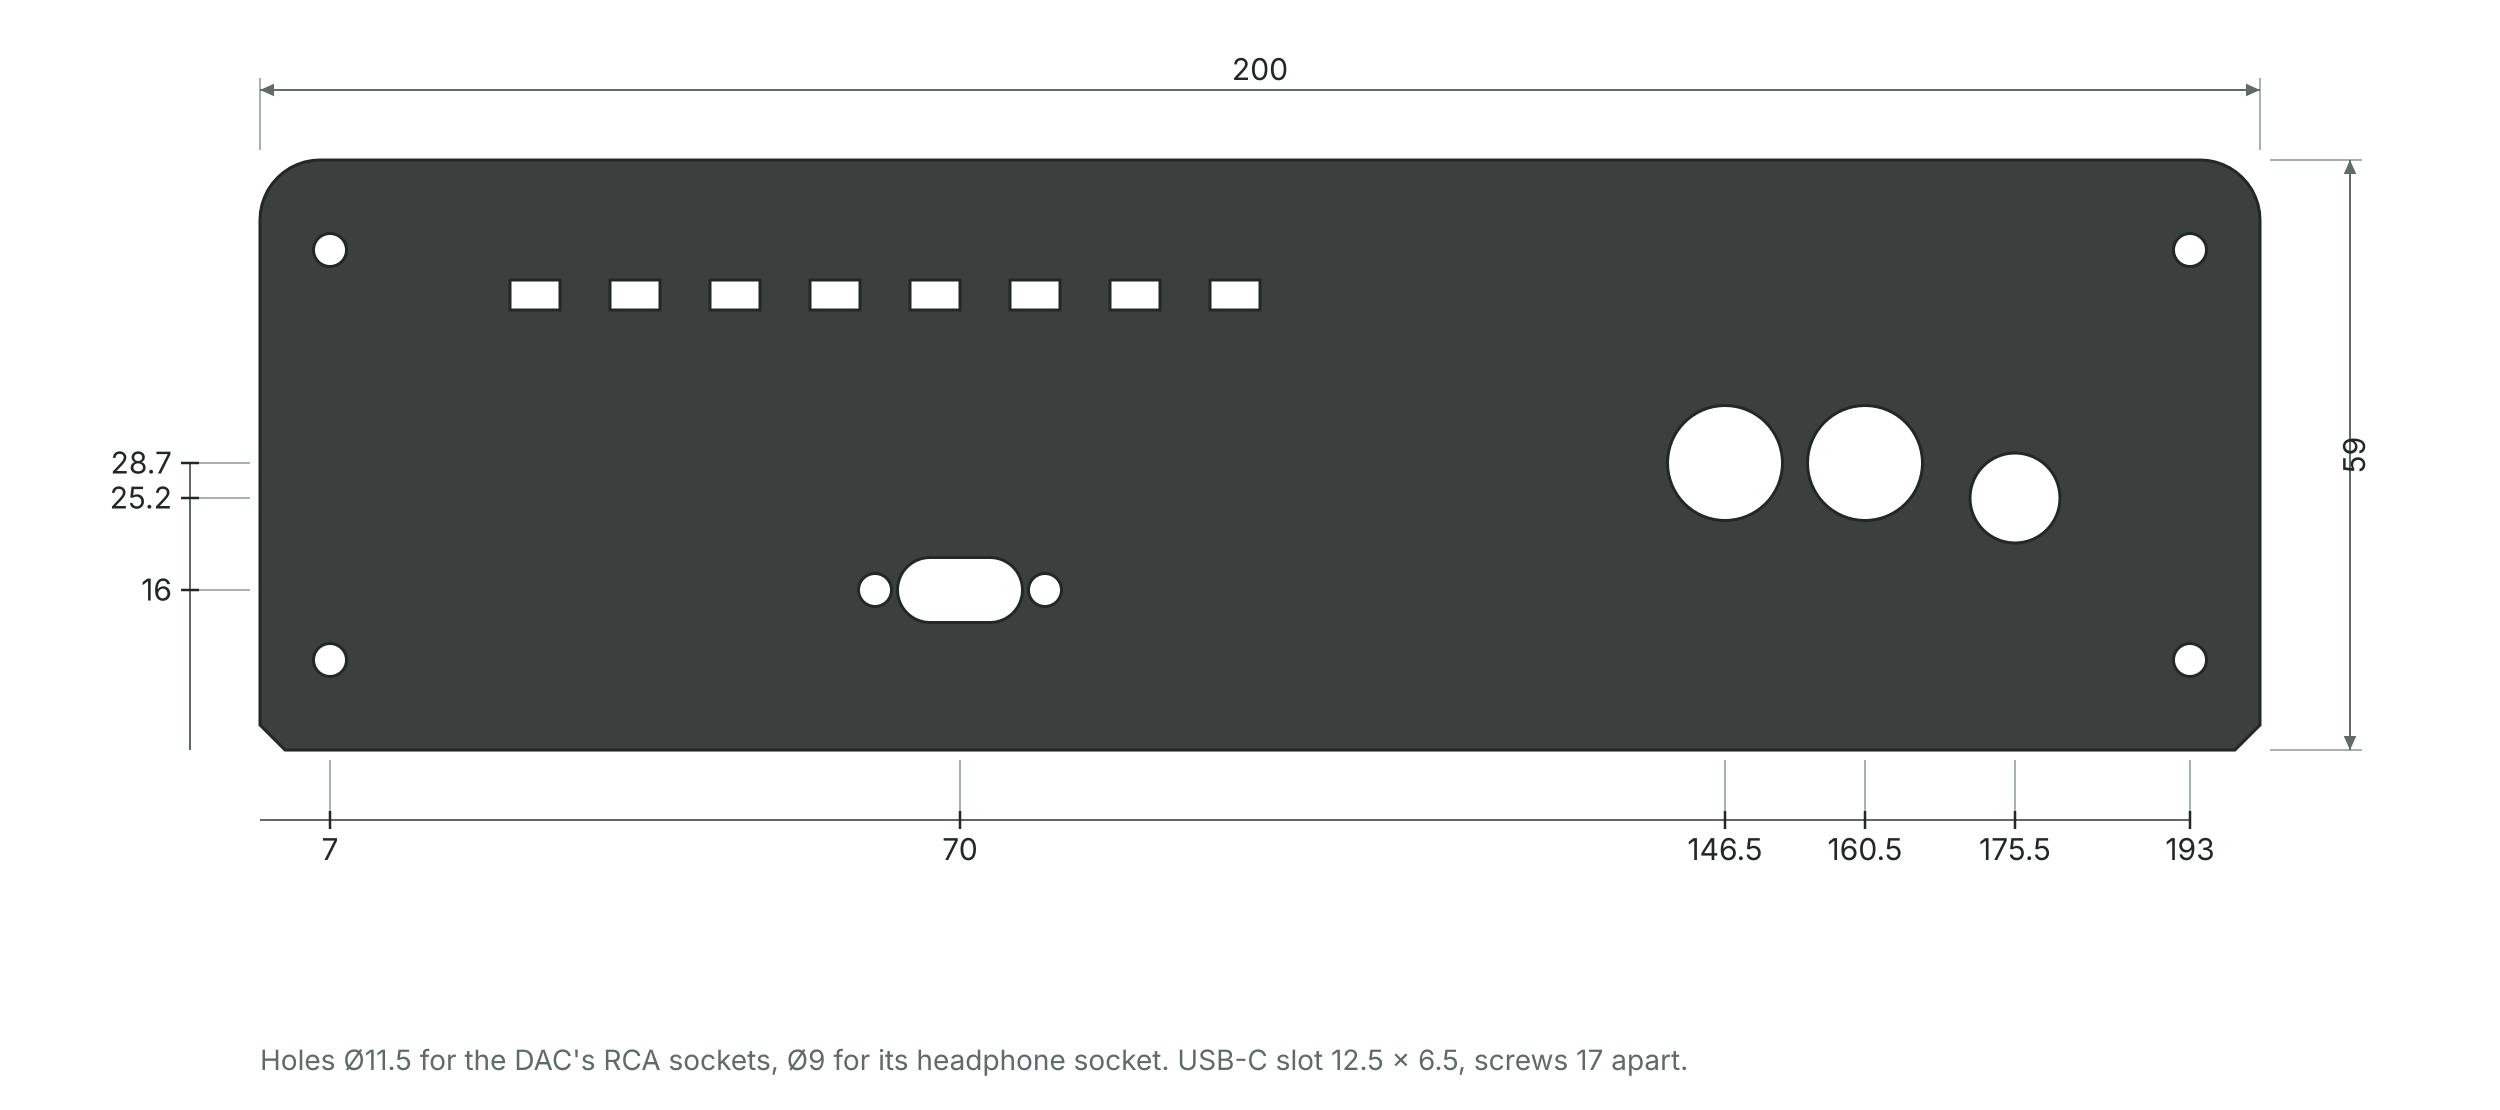
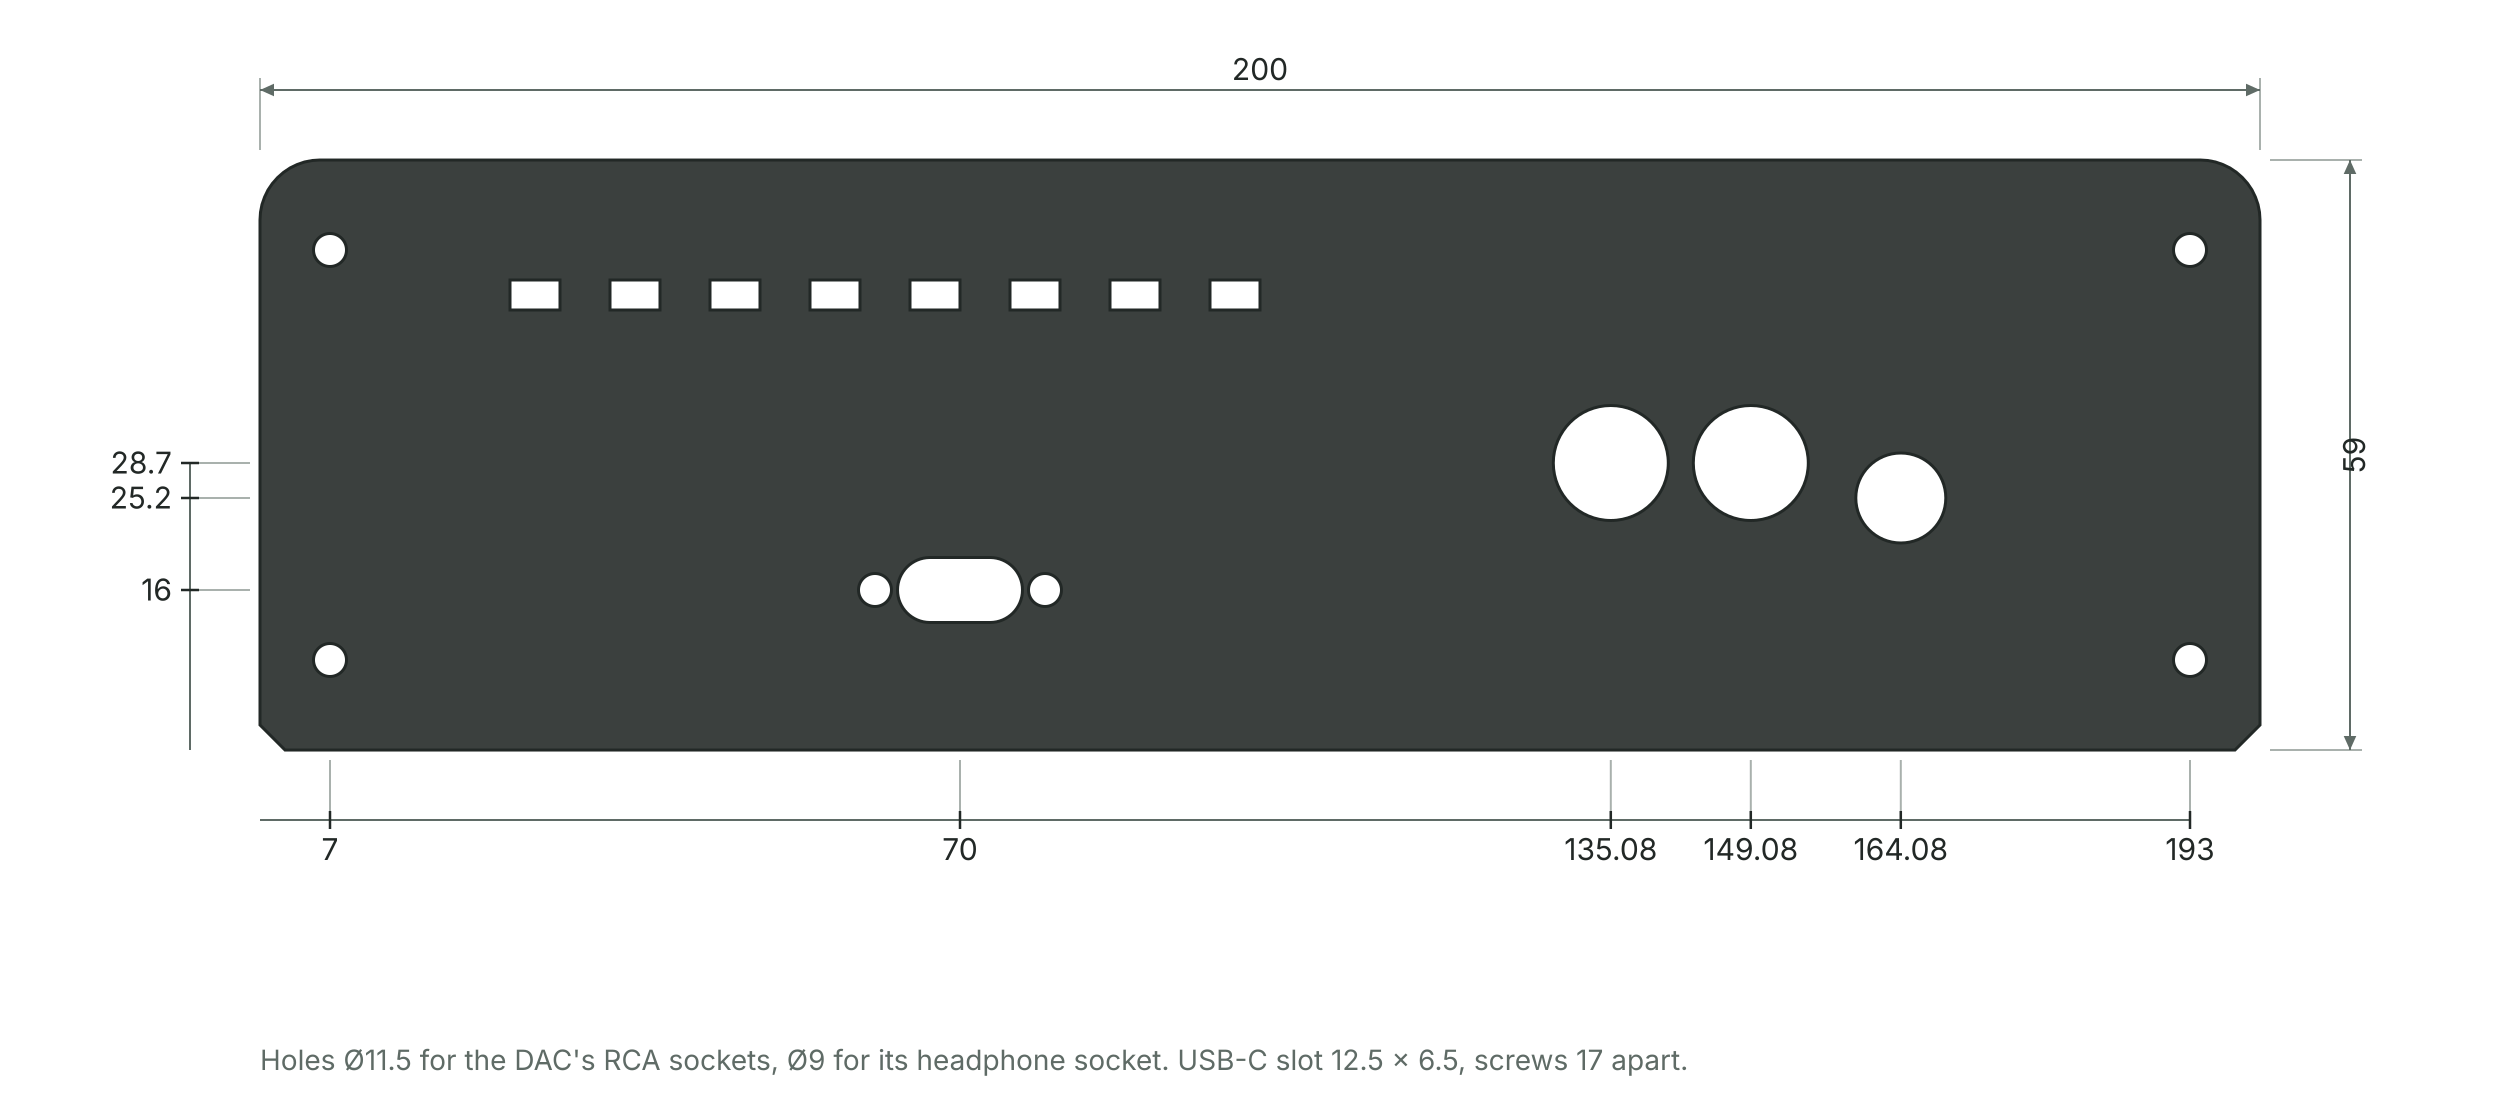
<svg xmlns="http://www.w3.org/2000/svg" width="250mm" height="111mm" viewBox="0 0 250 111">
  <rect width="250" height="111" fill="#ffffff" />
  <polygon points="28.5,75 223.5,75 226,72.5 226,22 225.95,21.22 225.8,20.45 225.54,19.7 225.2,19 224.76,18.35 224.24,17.76 223.65,17.24 223,16.8 222.3,16.46 221.55,16.2 220.78,16.05 220,16 32,16 31.22,16.05 30.45,16.2 29.7,16.46 29,16.8 28.35,17.24 27.76,17.76 27.24,18.35 26.8,19 26.46,19.7 26.2,20.45 26.05,21.22 26,22 26,72.5" fill="#3b403e" stroke="#222826" stroke-width="0.3" />
-   <circle cx="172.5" cy="46.3" r="5.75" fill="#ffffff" stroke="#222826" stroke-width="0.3" />
-   <circle cx="186.5" cy="46.3" r="5.75" fill="#ffffff" stroke="#222826" stroke-width="0.3" />
-   <circle cx="201.5" cy="49.8" r="4.5" fill="#ffffff" stroke="#222826" stroke-width="0.3" />
+   <circle cx="161.08" cy="46.3" r="5.75" fill="#ffffff" stroke="#222826" stroke-width="0.3" />
+   <circle cx="175.08" cy="46.3" r="5.75" fill="#ffffff" stroke="#222826" stroke-width="0.3" />
+   <circle cx="190.08" cy="49.8" r="4.5" fill="#ffffff" stroke="#222826" stroke-width="0.3" />
  <rect x="89.75" y="55.75" width="12.5" height="6.5" rx="3.25" fill="#ffffff" stroke="#222826" stroke-width="0.3" />
  <circle cx="87.5" cy="59" r="1.65" fill="#ffffff" stroke="#222826" stroke-width="0.3" />
  <circle cx="104.5" cy="59" r="1.65" fill="#ffffff" stroke="#222826" stroke-width="0.3" />
  <rect x="121" y="28" width="5" height="3" rx="0" fill="#ffffff" stroke="#222826" stroke-width="0.3" />
  <rect x="111" y="28" width="5" height="3" rx="0" fill="#ffffff" stroke="#222826" stroke-width="0.3" />
  <rect x="101" y="28" width="5" height="3" rx="0" fill="#ffffff" stroke="#222826" stroke-width="0.3" />
  <rect x="91" y="28" width="5" height="3" rx="0" fill="#ffffff" stroke="#222826" stroke-width="0.3" />
  <rect x="81" y="28" width="5" height="3" rx="0" fill="#ffffff" stroke="#222826" stroke-width="0.3" />
  <rect x="71" y="28" width="5" height="3" rx="0" fill="#ffffff" stroke="#222826" stroke-width="0.3" />
  <rect x="61" y="28" width="5" height="3" rx="0" fill="#ffffff" stroke="#222826" stroke-width="0.3" />
  <rect x="51" y="28" width="5" height="3" rx="0" fill="#ffffff" stroke="#222826" stroke-width="0.3" />
  <circle cx="33" cy="66" r="1.65" fill="#ffffff" stroke="#222826" stroke-width="0.3" />
  <circle cx="33" cy="25" r="1.65" fill="#ffffff" stroke="#222826" stroke-width="0.3" />
  <circle cx="219" cy="66" r="1.65" fill="#ffffff" stroke="#222826" stroke-width="0.3" />
  <circle cx="219" cy="25" r="1.65" fill="#ffffff" stroke="#222826" stroke-width="0.3" />
  <line x1="26" y1="15" x2="26" y2="7.8" stroke="#a9b1ad" stroke-width="0.2" />
  <line x1="226" y1="15" x2="226" y2="7.8" stroke="#a9b1ad" stroke-width="0.2" />
  <line x1="26" y1="9" x2="226" y2="9" stroke="#5f6b66" stroke-width="0.2" />
  <polygon points="26,9 27.4,9.63 27.4,8.37" fill="#5f6b66" />
  <polygon points="226,9 224.6,8.37 224.6,9.63" fill="#5f6b66" />
  <text x="126" y="8" font-size="3" text-anchor="middle" fill="#222826" font-weight="400" style="font-family:system-ui,-apple-system,'Segoe UI',sans-serif">200</text>
  <line x1="227" y1="75" x2="236.2" y2="75" stroke="#a9b1ad" stroke-width="0.2" />
  <line x1="227" y1="16" x2="236.2" y2="16" stroke="#a9b1ad" stroke-width="0.2" />
  <line x1="235" y1="75" x2="235" y2="16" stroke="#5f6b66" stroke-width="0.2" />
  <polygon points="235,75 235.63,73.6 234.37,73.6" fill="#5f6b66" />
  <polygon points="235,16 234.37,17.4 235.63,17.4" fill="#5f6b66" />
  <text x="236.5" y="45.5" font-size="3" text-anchor="middle" fill="#222826" style="font-family:system-ui,-apple-system,'Segoe UI',sans-serif" transform="rotate(-90 236.5 45.5)">59</text>
  <line x1="26" y1="82" x2="219" y2="82" stroke="#5f6b66" stroke-width="0.2" />
  <line x1="33" y1="76" x2="33" y2="82" stroke="#a9b1ad" stroke-width="0.2" />
  <line x1="33" y1="81.1" x2="33" y2="82.9" stroke="#222826" stroke-width="0.25" />
  <text x="33" y="86" font-size="3" text-anchor="middle" fill="#222826" font-weight="400" style="font-family:system-ui,-apple-system,'Segoe UI',sans-serif">7</text>
  <line x1="96" y1="76" x2="96" y2="82" stroke="#a9b1ad" stroke-width="0.2" />
  <line x1="96" y1="81.1" x2="96" y2="82.9" stroke="#222826" stroke-width="0.25" />
  <text x="96" y="86" font-size="3" text-anchor="middle" fill="#222826" font-weight="400" style="font-family:system-ui,-apple-system,'Segoe UI',sans-serif">70</text>
-   <line x1="172.5" y1="76" x2="172.5" y2="82" stroke="#a9b1ad" stroke-width="0.2" />
-   <line x1="172.5" y1="81.1" x2="172.5" y2="82.9" stroke="#222826" stroke-width="0.25" />
-   <text x="172.5" y="86" font-size="3" text-anchor="middle" fill="#222826" font-weight="400" style="font-family:system-ui,-apple-system,'Segoe UI',sans-serif">146.5</text>
-   <line x1="186.5" y1="76" x2="186.5" y2="82" stroke="#a9b1ad" stroke-width="0.2" />
-   <line x1="186.5" y1="81.1" x2="186.5" y2="82.9" stroke="#222826" stroke-width="0.25" />
-   <text x="186.5" y="86" font-size="3" text-anchor="middle" fill="#222826" font-weight="400" style="font-family:system-ui,-apple-system,'Segoe UI',sans-serif">160.5</text>
-   <line x1="201.5" y1="76" x2="201.5" y2="82" stroke="#a9b1ad" stroke-width="0.2" />
-   <line x1="201.5" y1="81.1" x2="201.5" y2="82.9" stroke="#222826" stroke-width="0.25" />
-   <text x="201.5" y="86" font-size="3" text-anchor="middle" fill="#222826" font-weight="400" style="font-family:system-ui,-apple-system,'Segoe UI',sans-serif">175.5</text>
+   <line x1="161.08" y1="76" x2="161.08" y2="82" stroke="#a9b1ad" stroke-width="0.2" />
+   <line x1="161.08" y1="81.1" x2="161.08" y2="82.9" stroke="#222826" stroke-width="0.25" />
+   <text x="161.08" y="86" font-size="3" text-anchor="middle" fill="#222826" font-weight="400" style="font-family:system-ui,-apple-system,'Segoe UI',sans-serif">135.08</text>
+   <line x1="175.08" y1="76" x2="175.08" y2="82" stroke="#a9b1ad" stroke-width="0.2" />
+   <line x1="175.08" y1="81.1" x2="175.08" y2="82.9" stroke="#222826" stroke-width="0.25" />
+   <text x="175.08" y="86" font-size="3" text-anchor="middle" fill="#222826" font-weight="400" style="font-family:system-ui,-apple-system,'Segoe UI',sans-serif">149.08</text>
+   <line x1="190.08" y1="76" x2="190.08" y2="82" stroke="#a9b1ad" stroke-width="0.2" />
+   <line x1="190.08" y1="81.1" x2="190.08" y2="82.9" stroke="#222826" stroke-width="0.25" />
+   <text x="190.08" y="86" font-size="3" text-anchor="middle" fill="#222826" font-weight="400" style="font-family:system-ui,-apple-system,'Segoe UI',sans-serif">164.08</text>
  <line x1="219" y1="76" x2="219" y2="82" stroke="#a9b1ad" stroke-width="0.2" />
  <line x1="219" y1="81.1" x2="219" y2="82.9" stroke="#222826" stroke-width="0.25" />
  <text x="219" y="86" font-size="3" text-anchor="middle" fill="#222826" font-weight="400" style="font-family:system-ui,-apple-system,'Segoe UI',sans-serif">193</text>
  <line x1="19" y1="75" x2="19" y2="46.3" stroke="#5f6b66" stroke-width="0.2" />
  <line x1="25" y1="59" x2="19" y2="59" stroke="#a9b1ad" stroke-width="0.2" />
  <line x1="18.1" y1="59" x2="19.9" y2="59" stroke="#222826" stroke-width="0.25" />
  <text x="17.2" y="60.05" font-size="3" text-anchor="end" fill="#222826" font-weight="400" style="font-family:system-ui,-apple-system,'Segoe UI',sans-serif">16</text>
  <line x1="25" y1="49.8" x2="19" y2="49.8" stroke="#a9b1ad" stroke-width="0.2" />
  <line x1="18.1" y1="49.8" x2="19.9" y2="49.8" stroke="#222826" stroke-width="0.25" />
  <text x="17.2" y="50.85" font-size="3" text-anchor="end" fill="#222826" font-weight="400" style="font-family:system-ui,-apple-system,'Segoe UI',sans-serif">25.2</text>
  <line x1="25" y1="46.3" x2="19" y2="46.3" stroke="#a9b1ad" stroke-width="0.2" />
  <line x1="18.1" y1="46.3" x2="19.9" y2="46.3" stroke="#222826" stroke-width="0.25" />
  <text x="17.2" y="47.35" font-size="3" text-anchor="end" fill="#222826" font-weight="400" style="font-family:system-ui,-apple-system,'Segoe UI',sans-serif">28.7</text>
  <text x="26" y="107" font-size="2.8" text-anchor="start" fill="#5f6b66" font-weight="400" style="font-family:system-ui,-apple-system,'Segoe UI',sans-serif">Holes Ø11.5 for the DAC's RCA sockets, Ø9 for its headphone socket. USB-C slot 12.5 × 6.5, screws 17 apart.</text>
</svg>
